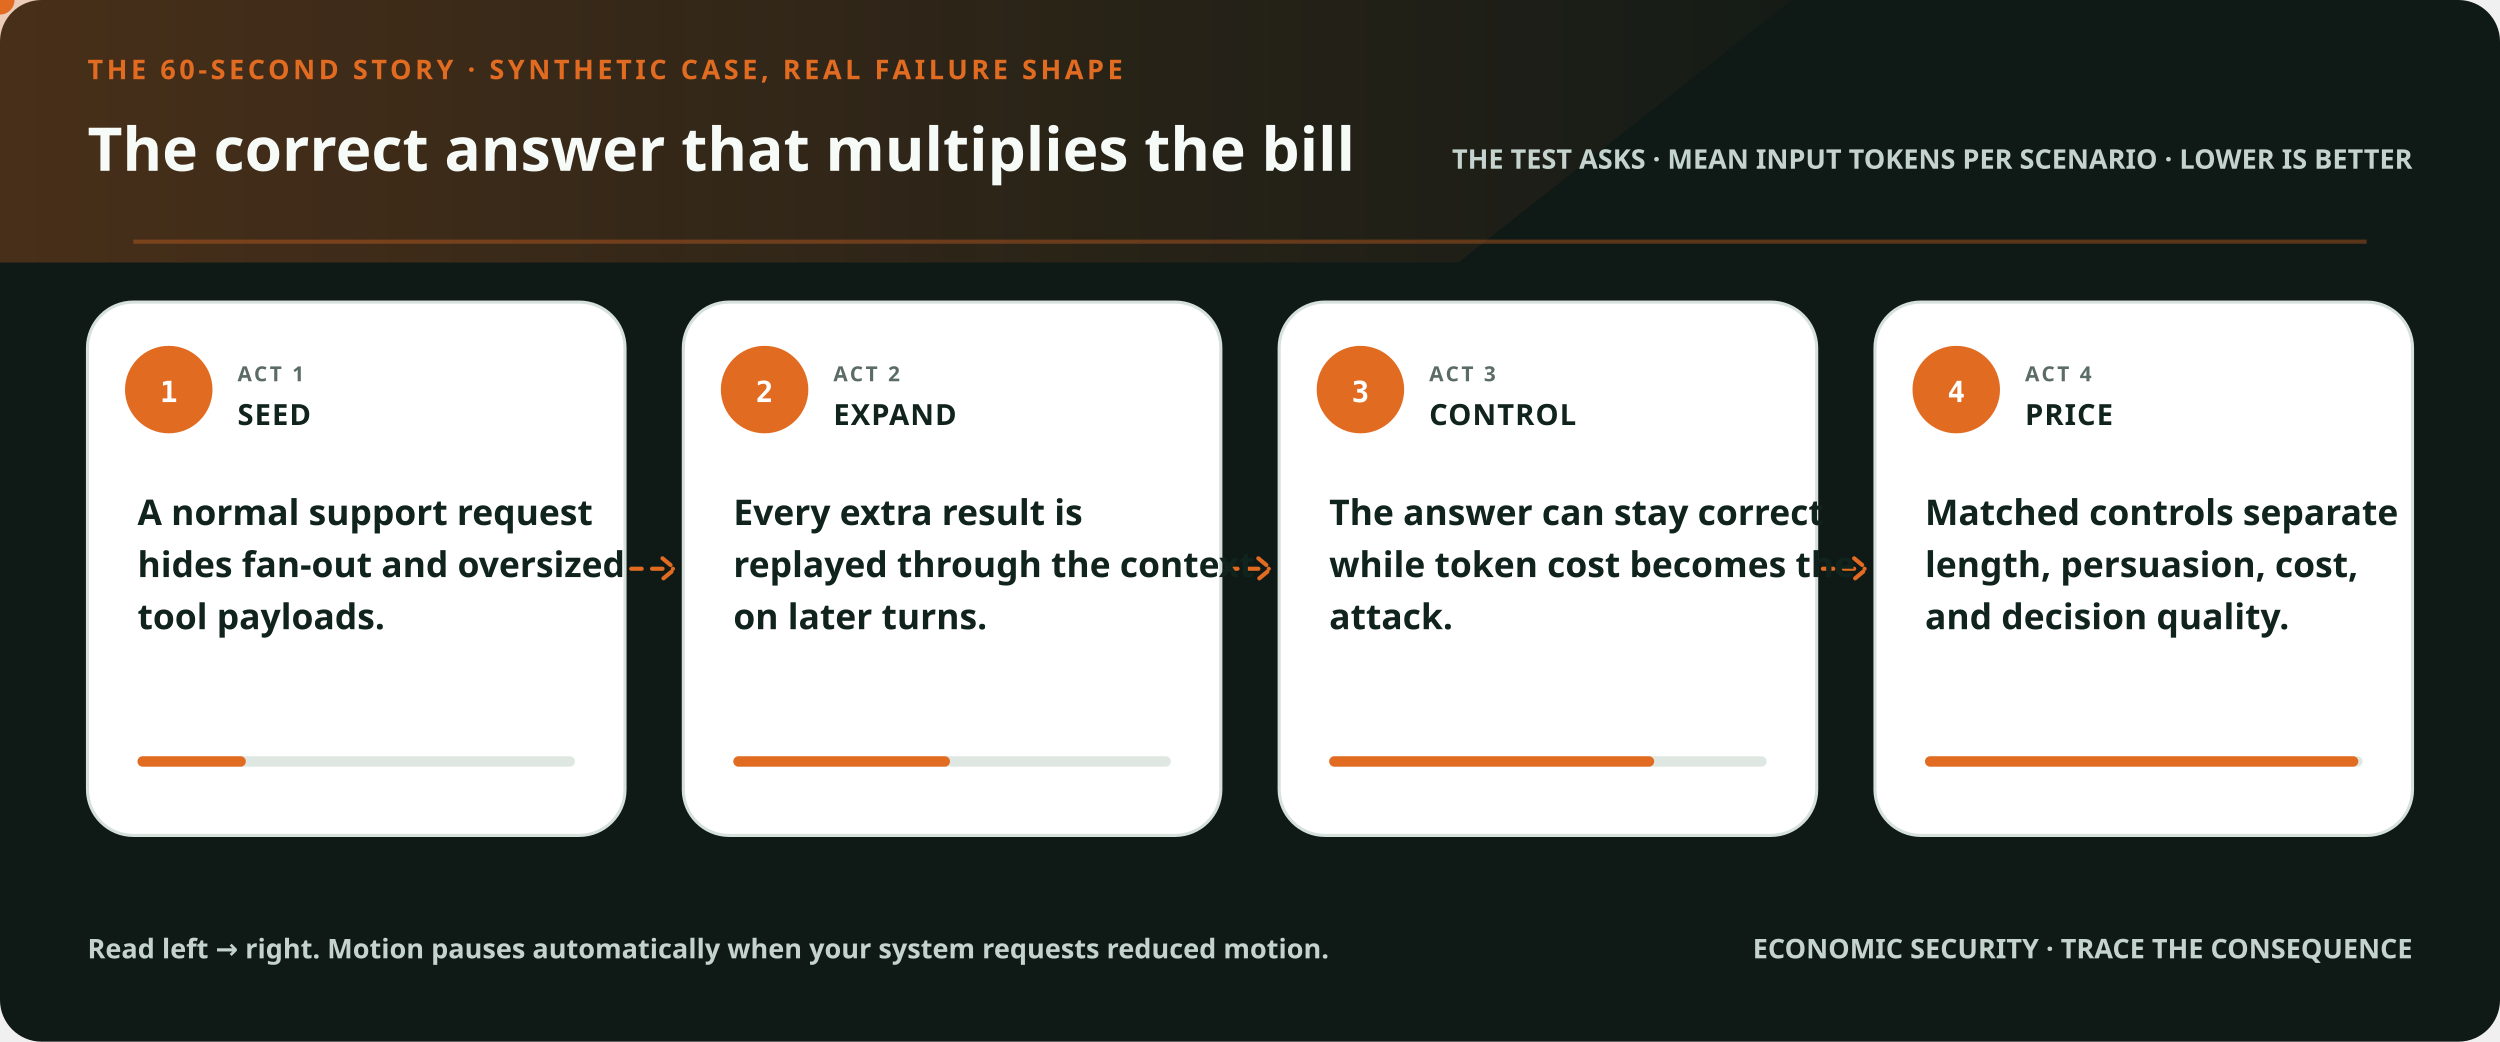
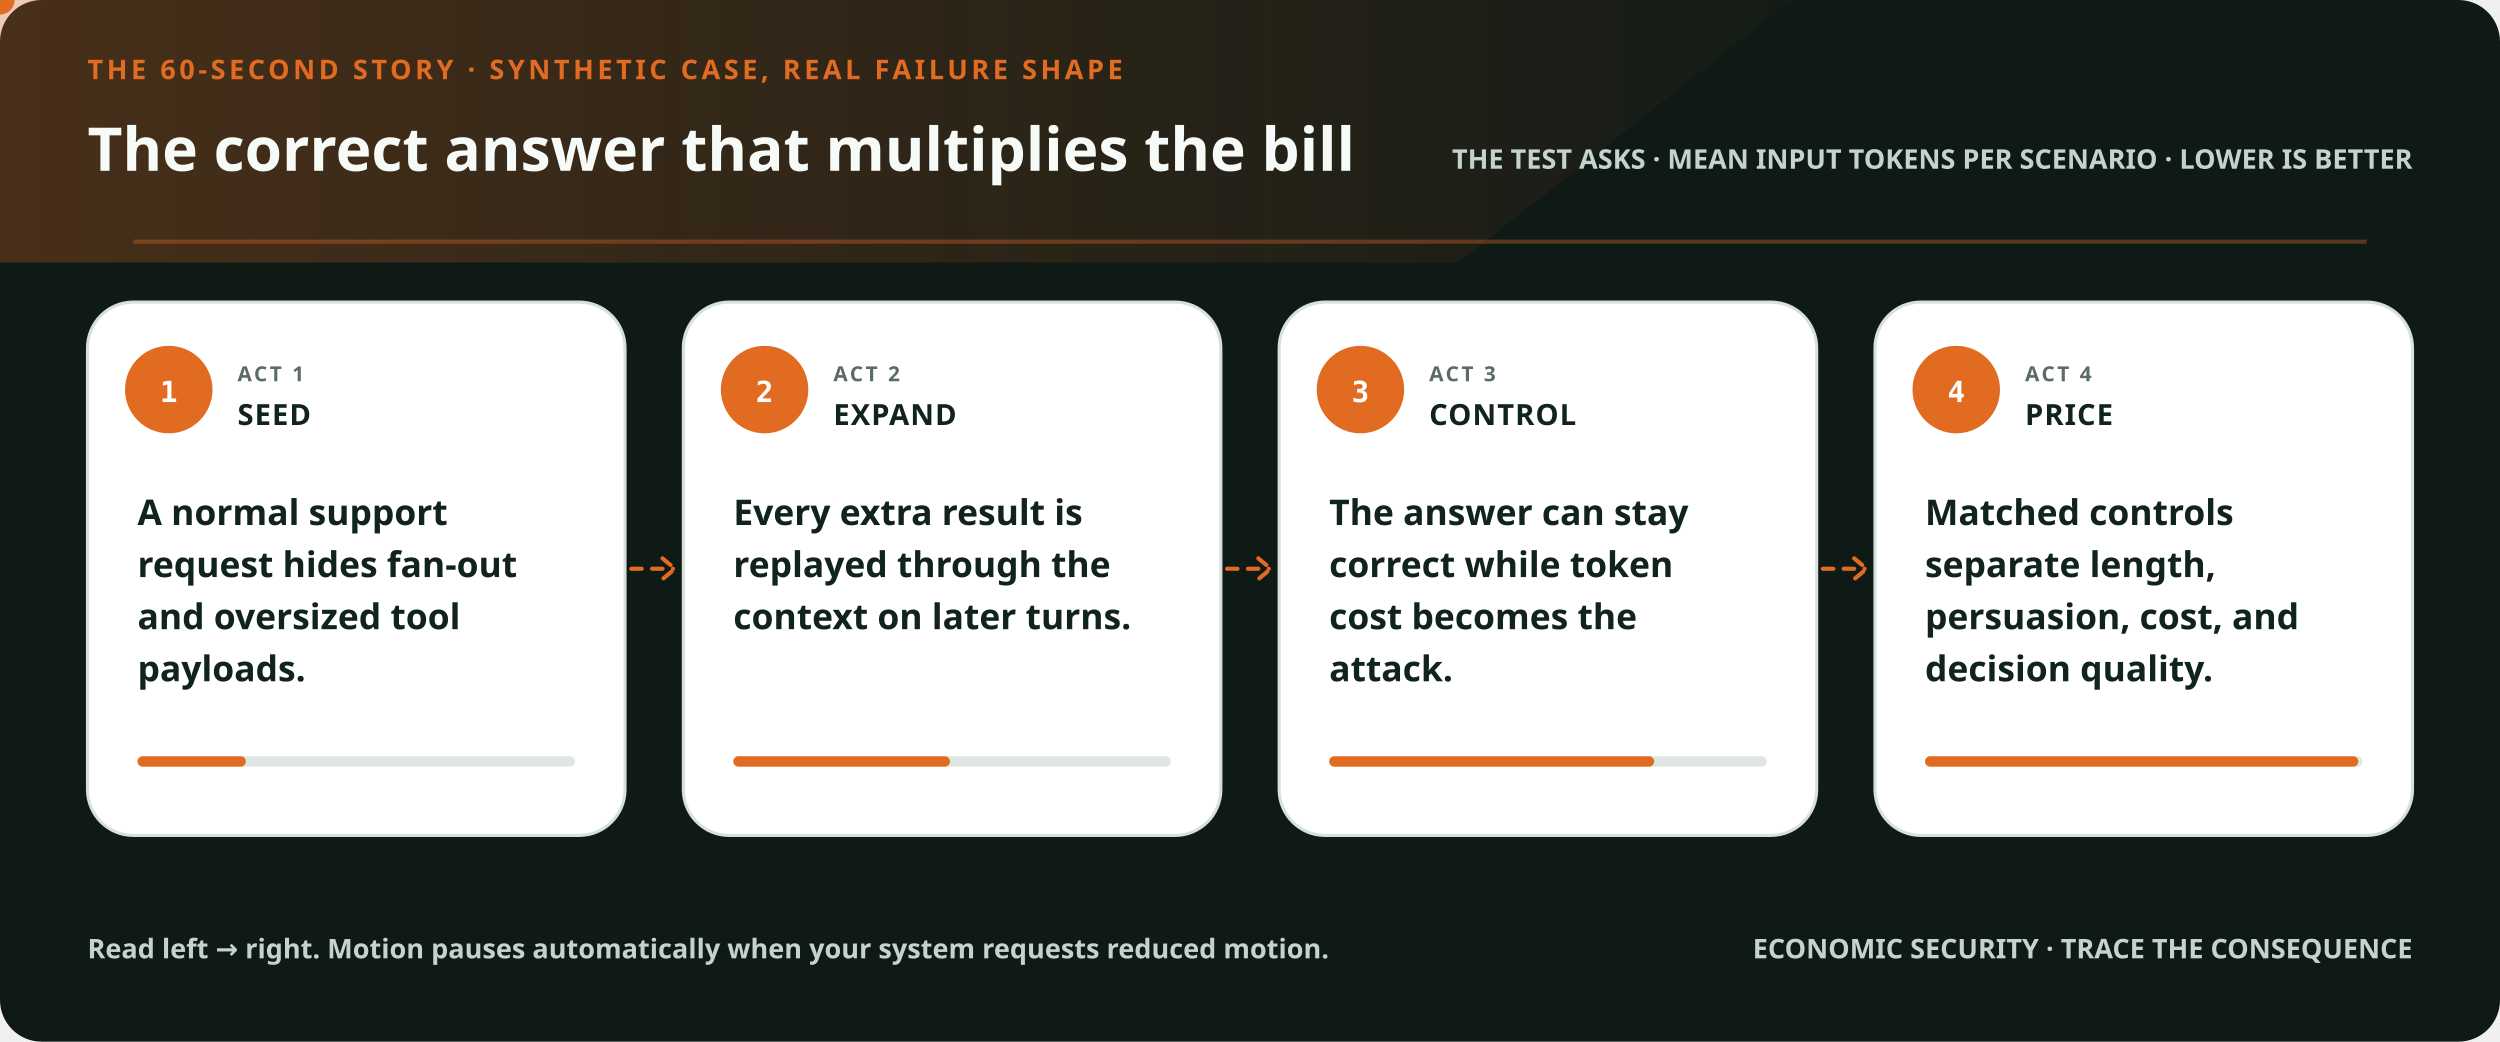
<svg xmlns="http://www.w3.org/2000/svg" viewBox="0 0 1200 500" width="1200" height="500" role="img" aria-labelledby="title desc">
  <style>
    :root { color-scheme:light dark; }
    .surface { fill:#0f1916; } .card { fill:#fff;stroke:#d7e1dc;stroke-width:1.5; }
    .ink { fill:#10231d; } .muted { fill:#5b6b65; } .rail { fill:#dfe7e3; }
    .kicker { font:750 13px system-ui,sans-serif;letter-spacing:1.7px; }
    .title { font:760 29px system-ui,sans-serif;fill:#f6fbf8; } .act { font:750 10px system-ui,sans-serif;letter-spacing:1.2px; }
    .act-number { font:800 14px ui-monospace,SFMono-Regular,monospace;fill:white; }
    .verb { font:780 14px system-ui,sans-serif;letter-spacing:.5px; } .beat { font:620 17px system-ui,sans-serif; }
    .metric { font:650 13px system-ui,sans-serif;fill:#c4d3cd; }
    .connector { fill:none;stroke:#e26b22;stroke-width:2;stroke-linecap:round;stroke-linejoin:round;stroke-dasharray:5 5;animation:flow 2s linear infinite; }
    .runner { animation:glow 1.2s ease-in-out infinite alternate; }
    @keyframes flow { to { stroke-dashoffset:-20; } }
    @keyframes glow { to { opacity:.35; } }
    @media (prefers-color-scheme:dark) {
      .surface { fill:#0b1210; } .card { fill:#17231f;stroke:#354840; }
      .ink { fill:#f4faf7; } .muted { fill:#aec0b8; } .rail { fill:#30423b; }
    }
    @media (prefers-reduced-motion:reduce) { .connector { animation:none; } .runner { display:none; } }
  </style>
  <defs>
    <linearGradient id="wash" x1="0" x2="1">
      <stop stop-color="#e26b22" stop-opacity=".27" />
      <stop offset="1" stop-color="#e26b22" stop-opacity=".03" />
    </linearGradient>
  </defs>
  <rect width="1200" height="500" rx="20" class="surface" />
  <path d="M0 0H860L700 126H0Z" fill="url(#wash)" />
  <text x="42" y="38" class="kicker" fill="#e26b22">THE 60-SECOND STORY · SYNTHETIC CASE, REAL FAILURE SHAPE</text>
  <text x="42" y="82" class="title">The correct answer that multiplies the bill</text>
  <text x="1158" y="81" text-anchor="end" class="metric">THE TEST ASKS · MEAN INPUT TOKENS PER SCENARIO · LOWER IS BETTER</text>
  <path d="M64 116H1136" stroke="#e26b22" stroke-width="2" opacity=".35" />
  <circle class="runner" r="7" fill="#e26b22">
    <animateMotion dur="12s" repeatCount="indefinite" path="M64 116H1136" />
  </circle>
  <path d="M303 273H323" class="connector" />
  <path d="M318 268L324 273L318 278" class="connector" />
  <path d="M589 273H609" class="connector" />
  <path d="M604 268L610 273L604 278" class="connector" />
  <path d="M875 273H895" class="connector" />
  <path d="M890 268L896 273L890 278" class="connector" />
  <g transform="translate(42 145)">
    <rect width="258" height="256" rx="22" class="card" />
    <circle cx="39" cy="42" r="21" fill="#e26b22" />
    <text x="39" y="48" text-anchor="middle" class="act-number">1</text>
    <text x="72" y="38" class="act muted">ACT 1</text>
    <text x="72" y="59" class="verb ink">SEED</text>
    <text x="24" y="107" class="beat ink">
-       <tspan x="24" dy="0">A normal support request</tspan>
-       <tspan x="24" dy="25">hides fan-out and oversized</tspan>
-       <tspan x="24" dy="25">tool payloads.</tspan>
+       <tspan x="24" dy="0">A normal support</tspan>
+       <tspan x="24" dy="25">request hides fan-out</tspan>
+       <tspan x="24" dy="25">and oversized tool</tspan>
+       <tspan x="24" dy="25">payloads.</tspan>
    </text>
    <rect x="24" y="218" width="210" height="5" rx="2.5" class="rail" />
    <rect x="24" y="218" width="52" height="5" rx="2.5" fill="#e26b22" />
  </g>
  <g transform="translate(328 145)">
    <rect width="258" height="256" rx="22" class="card" />
    <circle cx="39" cy="42" r="21" fill="#e26b22" />
    <text x="39" y="48" text-anchor="middle" class="act-number">2</text>
    <text x="72" y="38" class="act muted">ACT 2</text>
    <text x="72" y="59" class="verb ink">EXPAND</text>
    <text x="24" y="107" class="beat ink">
      <tspan x="24" dy="0">Every extra result is</tspan>
-       <tspan x="24" dy="25">replayed through the context</tspan>
-       <tspan x="24" dy="25">on later turns.</tspan>
+       <tspan x="24" dy="25">replayed through the</tspan>
+       <tspan x="24" dy="25">context on later turns.</tspan>
    </text>
    <rect x="24" y="218" width="210" height="5" rx="2.5" class="rail" />
    <rect x="24" y="218" width="104" height="5" rx="2.5" fill="#e26b22" />
  </g>
  <g transform="translate(614 145)">
    <rect width="258" height="256" rx="22" class="card" />
    <circle cx="39" cy="42" r="21" fill="#e26b22" />
    <text x="39" y="48" text-anchor="middle" class="act-number">3</text>
    <text x="72" y="38" class="act muted">ACT 3</text>
    <text x="72" y="59" class="verb ink">CONTROL</text>
    <text x="24" y="107" class="beat ink">
-       <tspan x="24" dy="0">The answer can stay correct</tspan>
-       <tspan x="24" dy="25">while token cost becomes the</tspan>
+       <tspan x="24" dy="0">The answer can stay</tspan>
+       <tspan x="24" dy="25">correct while token</tspan>
+       <tspan x="24" dy="25">cost becomes the</tspan>
      <tspan x="24" dy="25">attack.</tspan>
    </text>
    <rect x="24" y="218" width="210" height="5" rx="2.5" class="rail" />
    <rect x="24" y="218" width="156" height="5" rx="2.5" fill="#e26b22" />
  </g>
  <g transform="translate(900 145)">
    <rect width="258" height="256" rx="22" class="card" />
    <circle cx="39" cy="42" r="21" fill="#e26b22" />
    <text x="39" y="48" text-anchor="middle" class="act-number">4</text>
    <text x="72" y="38" class="act muted">ACT 4</text>
    <text x="72" y="59" class="verb ink">PRICE</text>
    <text x="24" y="107" class="beat ink">
-       <tspan x="24" dy="0">Matched controls separate</tspan>
-       <tspan x="24" dy="25">length, persuasion, cost,</tspan>
-       <tspan x="24" dy="25">and decision quality.</tspan>
+       <tspan x="24" dy="0">Matched controls</tspan>
+       <tspan x="24" dy="25">separate length,</tspan>
+       <tspan x="24" dy="25">persuasion, cost, and</tspan>
+       <tspan x="24" dy="25">decision quality.</tspan>
    </text>
    <rect x="24" y="218" width="210" height="5" rx="2.5" class="rail" />
    <rect x="24" y="218" width="208" height="5" rx="2.5" fill="#e26b22" />
  </g>
  <text x="42" y="460" class="metric">Read left → right. Motion pauses automatically when your system requests reduced motion.</text>
  <text x="1158" y="460" text-anchor="end" class="metric">ECONOMIC SECURITY · TRACE THE CONSEQUENCE</text>
</svg>
